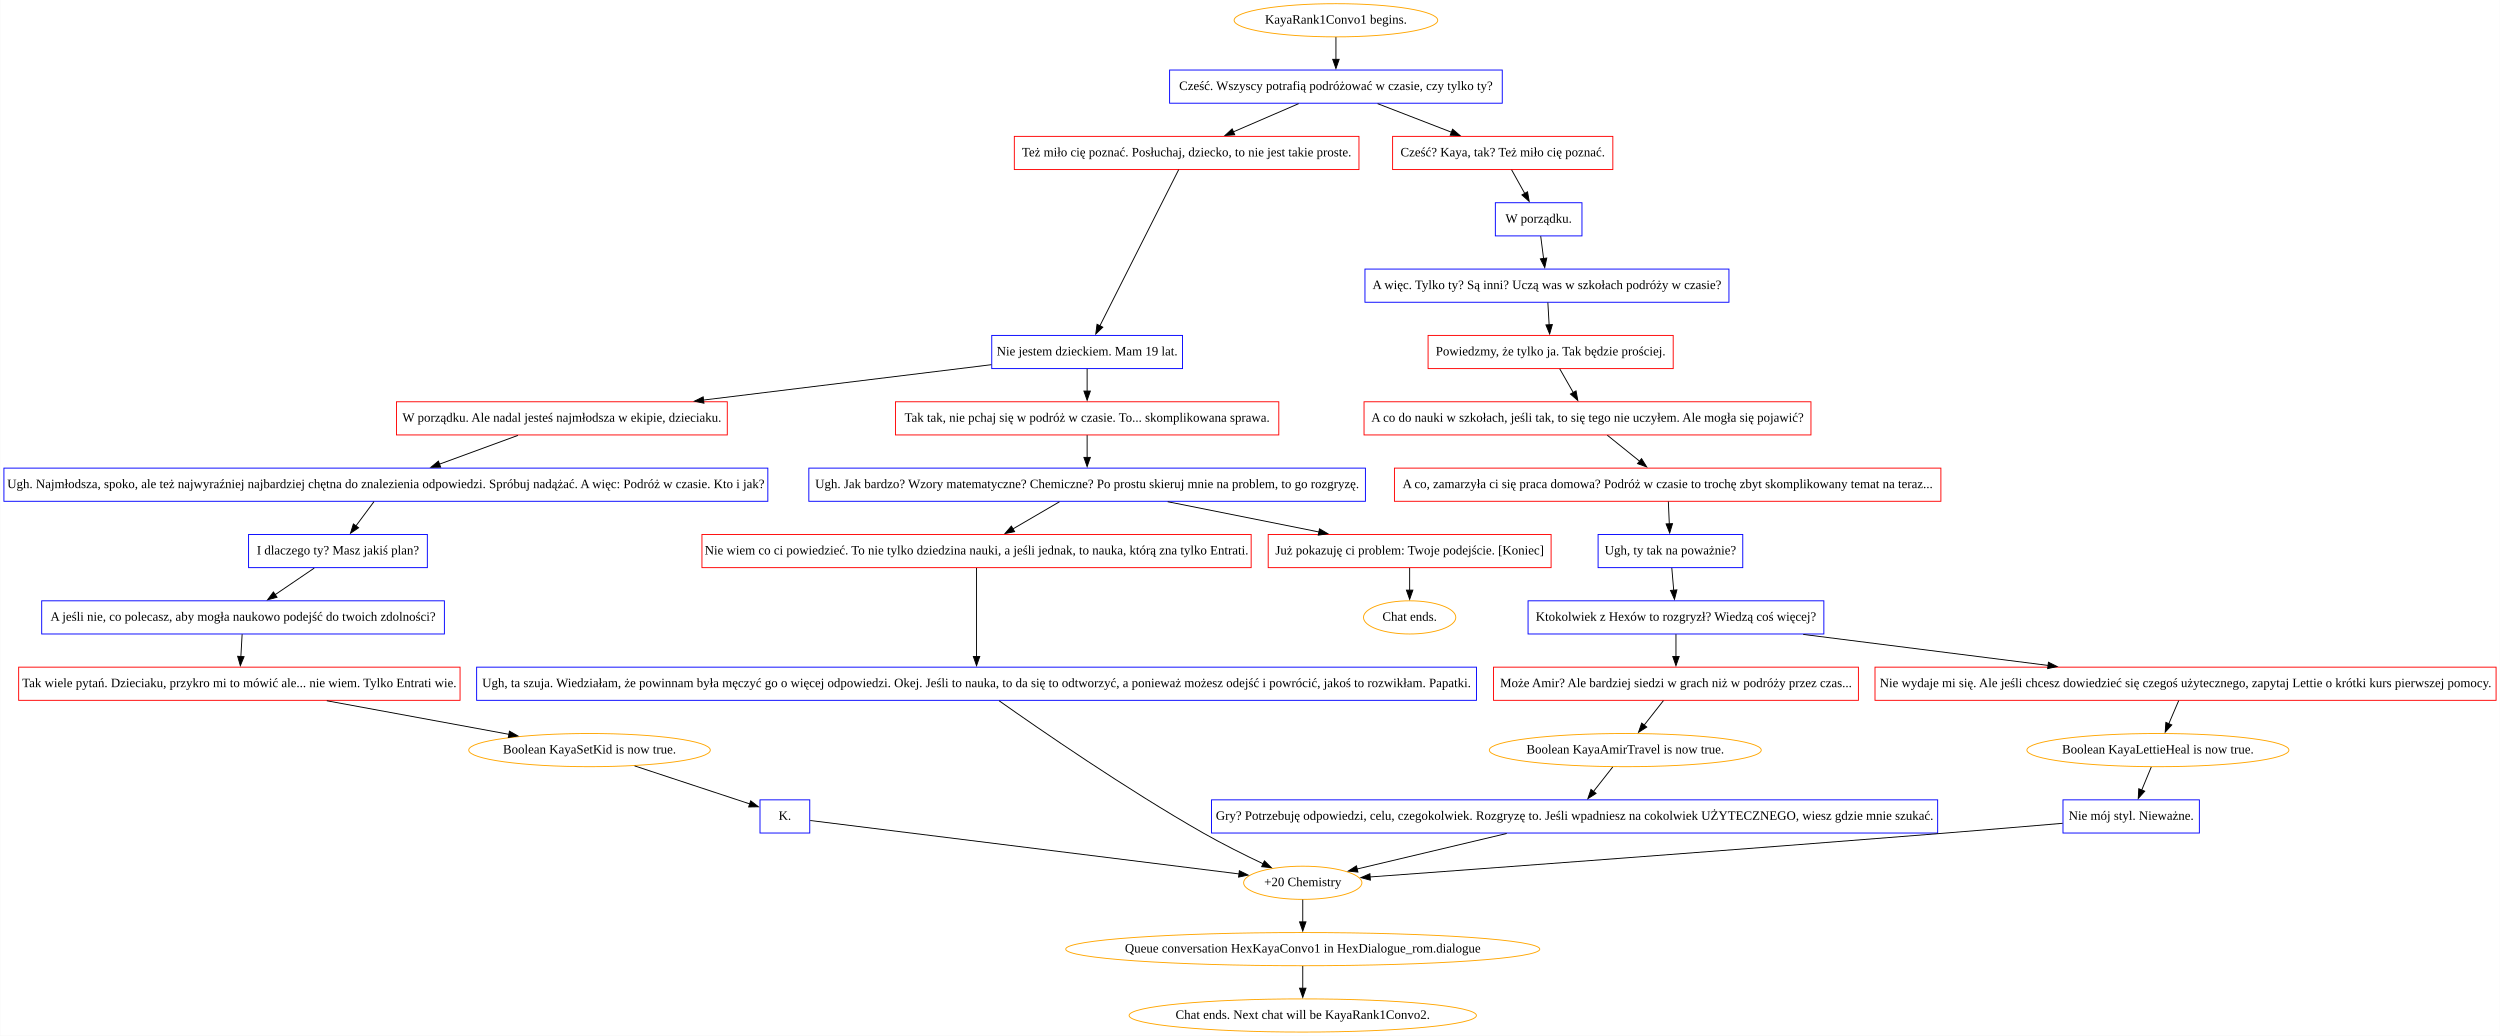
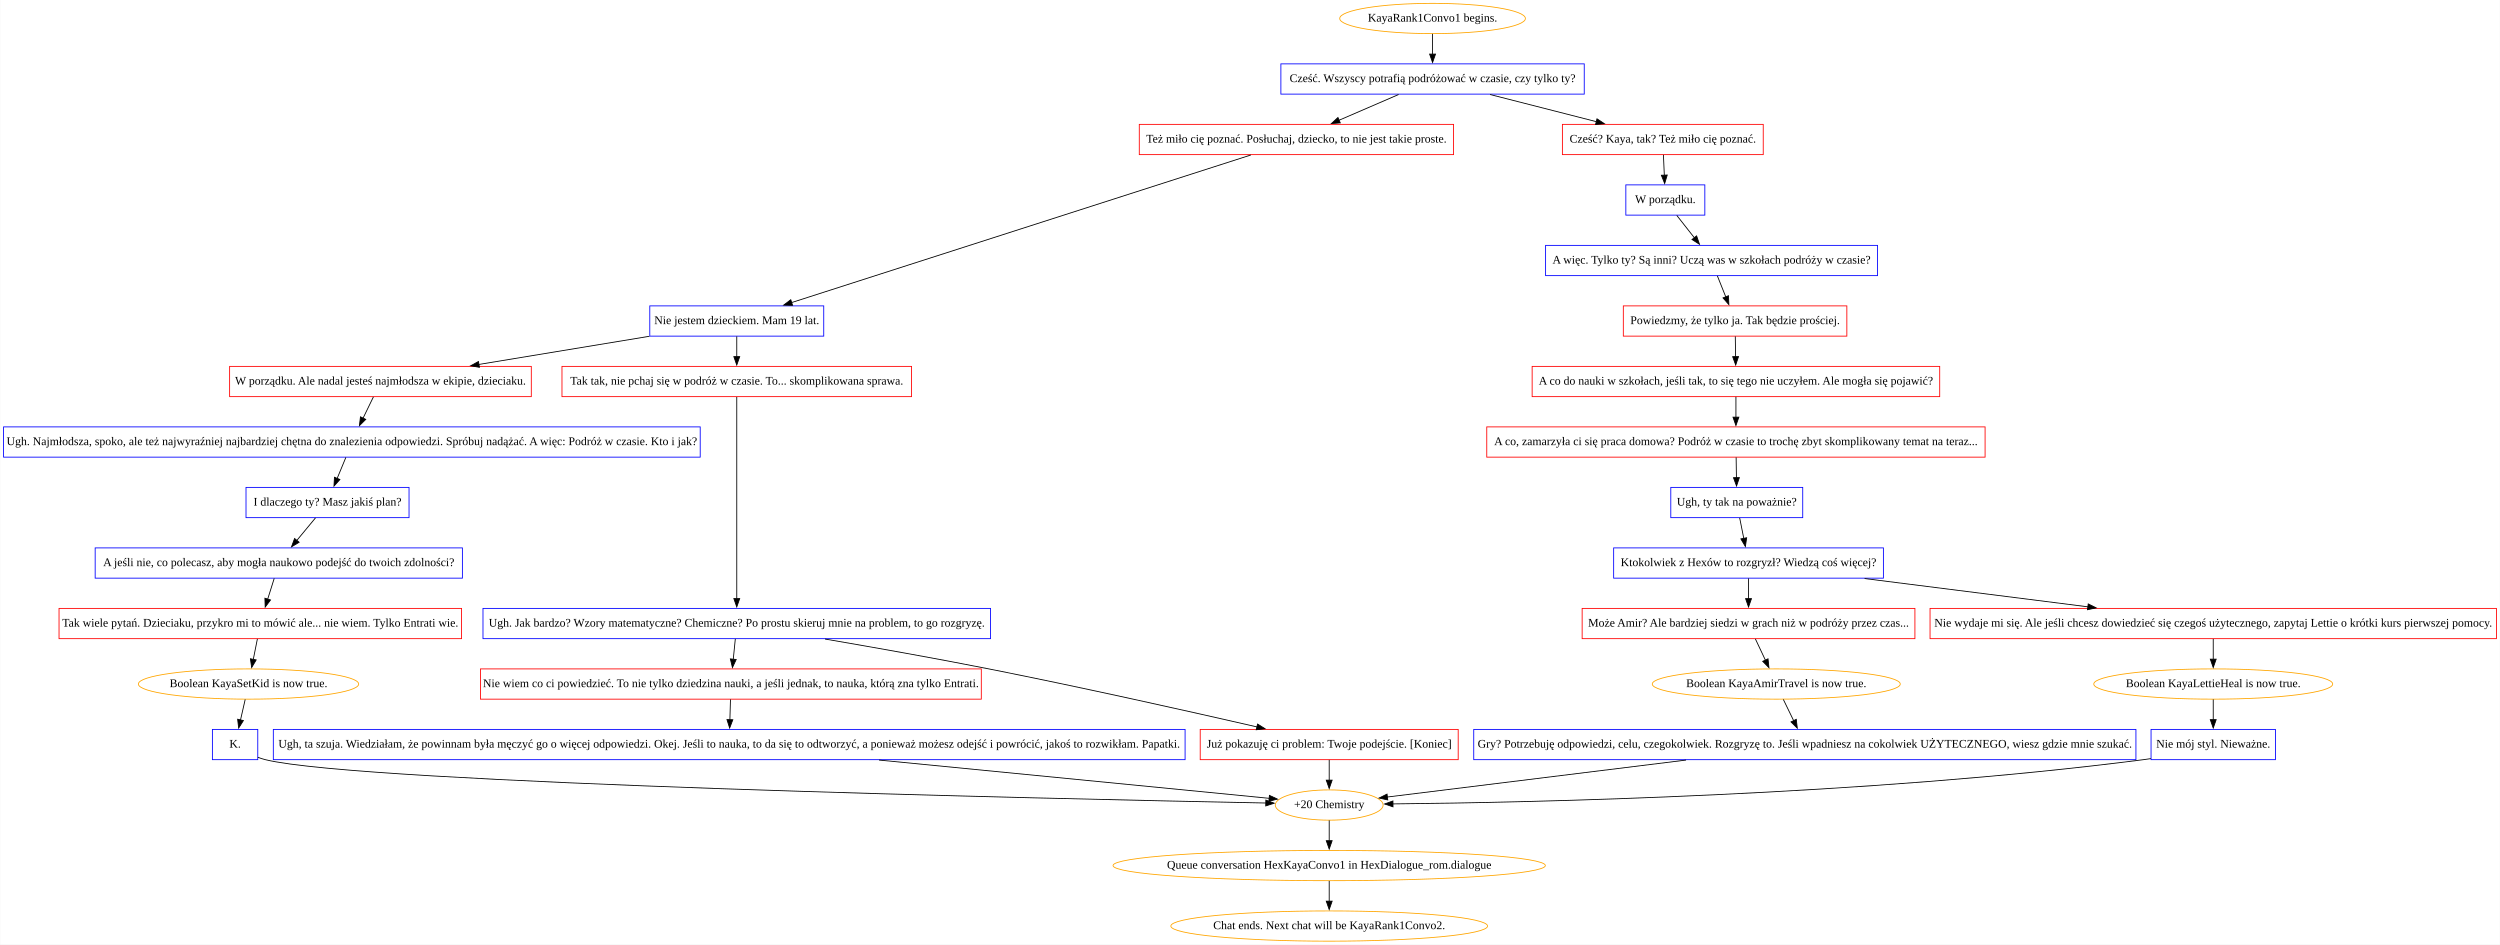
- <svg xmlns="http://www.w3.org/2000/svg" width="2713pt" height="1124pt" viewBox="0.00 0.00 2712.50 1124.00">
+ <svg xmlns="http://www.w3.org/2000/svg" width="2975pt" height="1124pt" viewBox="0.00 0.00 2974.50 1124.00">
  <g id="graph0" class="graph" transform="scale(1 1) rotate(0) translate(4 1120)">
-     <polygon fill="white" stroke="none" points="-4,4 -4,-1120 2708.5,-1120 2708.5,4 -4,4" />
+     <polygon fill="white" stroke="none" points="-4,4 -4,-1120 2970.5,-1120 2970.5,4 -4,4" />
    <g id="node1" class="node">
-       <ellipse fill="none" stroke="orange" cx="1445.5" cy="-1098" rx="110.48" ry="18" />
-       <text text-anchor="middle" x="1445.5" y="-1094.3" font-family="Times New Roman,serif" font-size="14.00">KayaRank1Convo1 begins.</text>
+       <ellipse fill="none" stroke="orange" cx="1700.5" cy="-1098" rx="110.48" ry="18" />
+       <text text-anchor="middle" x="1700.5" y="-1094.3" font-family="Times New Roman,serif" font-size="14.00">KayaRank1Convo1 begins.</text>
    </g>
    <g id="node2" class="node">
-       <polygon fill="none" stroke="blue" points="1626,-1044 1265,-1044 1265,-1008 1626,-1008 1626,-1044" />
-       <text text-anchor="middle" x="1445.5" y="-1022.3" font-family="Times New Roman,serif" font-size="14.00">Cześć. Wszyscy potrafią podróżować w czasie, czy tylko ty?</text>
+       <polygon fill="none" stroke="blue" points="1881,-1044 1520,-1044 1520,-1008 1881,-1008 1881,-1044" />
+       <text text-anchor="middle" x="1700.5" y="-1022.3" font-family="Times New Roman,serif" font-size="14.00">Cześć. Wszyscy potrafią podróżować w czasie, czy tylko ty?</text>
    </g>
    <g id="edge1" class="edge">
-       <path fill="none" stroke="black" d="M1445.5,-1079.7C1445.5,-1072.41 1445.5,-1063.73 1445.5,-1055.54" />
-       <polygon fill="black" stroke="black" points="1449,-1055.62 1445.5,-1045.62 1442,-1055.62 1449,-1055.62" />
+       <path fill="none" stroke="black" d="M1700.5,-1079.7C1700.5,-1072.41 1700.5,-1063.73 1700.5,-1055.54" />
+       <polygon fill="black" stroke="black" points="1704,-1055.62 1700.5,-1045.62 1697,-1055.62 1704,-1055.62" />
    </g>
    <g id="node3" class="node">
-       <polygon fill="none" stroke="red" points="1470.5,-972 1096.5,-972 1096.5,-936 1470.5,-936 1470.5,-972" />
-       <text text-anchor="middle" x="1283.5" y="-950.3" font-family="Times New Roman,serif" font-size="14.00">Też miło cię poznać. Posłuchaj, dziecko, to nie jest takie proste.</text>
+       <polygon fill="none" stroke="red" points="1725.5,-972 1351.5,-972 1351.5,-936 1725.5,-936 1725.5,-972" />
+       <text text-anchor="middle" x="1538.5" y="-950.3" font-family="Times New Roman,serif" font-size="14.00">Też miło cię poznać. Posłuchaj, dziecko, to nie jest takie proste.</text>
    </g>
    <g id="edge2" class="edge">
-       <path fill="none" stroke="black" d="M1405.04,-1007.52C1383.6,-998.25 1357.05,-986.78 1334.25,-976.93" />
-       <polygon fill="black" stroke="black" points="1335.68,-973.74 1325.12,-972.98 1332.91,-980.16 1335.68,-973.74" />
+       <path fill="none" stroke="black" d="M1660.04,-1007.52C1638.6,-998.25 1612.05,-986.78 1589.25,-976.93" />
+       <polygon fill="black" stroke="black" points="1590.68,-973.74 1580.12,-972.98 1587.91,-980.16 1590.68,-973.74" />
    </g>
    <g id="node4" class="node">
-       <polygon fill="none" stroke="red" points="1746,-972 1507,-972 1507,-936 1746,-936 1746,-972" />
-       <text text-anchor="middle" x="1626.5" y="-950.3" font-family="Times New Roman,serif" font-size="14.00">Cześć? Kaya, tak? Też miło cię poznać.</text>
+       <polygon fill="none" stroke="red" points="2094,-972 1855,-972 1855,-936 2094,-936 2094,-972" />
+       <text text-anchor="middle" x="1974.5" y="-950.3" font-family="Times New Roman,serif" font-size="14.00">Cześć? Kaya, tak? Też miło cię poznać.</text>
    </g>
    <g id="edge3" class="edge">
-       <path fill="none" stroke="black" d="M1490.71,-1007.52C1514.99,-998.13 1545.13,-986.47 1570.84,-976.53" />
-       <polygon fill="black" stroke="black" points="1572.08,-979.8 1580.14,-972.93 1569.55,-973.27 1572.08,-979.8" />
+       <path fill="none" stroke="black" d="M1768.93,-1007.52C1807.33,-997.71 1855.41,-985.43 1895.41,-975.21" />
+       <polygon fill="black" stroke="black" points="1896.17,-978.62 1905,-972.76 1894.44,-971.84 1896.17,-978.62" />
    </g>
    <g id="node5" class="node">
-       <polygon fill="none" stroke="blue" points="1279,-756 1072,-756 1072,-720 1279,-720 1279,-756" />
-       <text text-anchor="middle" x="1175.5" y="-734.3" font-family="Times New Roman,serif" font-size="14.00">Nie jestem dzieckiem. Mam 19 lat.</text>
+       <polygon fill="none" stroke="blue" points="976,-756 769,-756 769,-720 976,-720 976,-756" />
+       <text text-anchor="middle" x="872.5" y="-734.3" font-family="Times New Roman,serif" font-size="14.00">Nie jestem dzieckiem. Mam 19 lat.</text>
    </g>
    <g id="edge4" class="edge">
-       <path fill="none" stroke="black" d="M1274.84,-935.85C1256.16,-898.83 1211.93,-811.18 1189.32,-766.39" />
-       <polygon fill="black" stroke="black" points="1192.51,-764.93 1184.88,-757.58 1186.26,-768.09 1192.51,-764.93" />
+       <path fill="none" stroke="black" d="M1484.28,-935.58C1362.7,-896.51 1068.7,-802.04 937.55,-759.9" />
+       <polygon fill="black" stroke="black" points="938.91,-756.66 928.32,-756.94 936.77,-763.33 938.91,-756.66" />
    </g>
    <g id="node6" class="node">
-       <polygon fill="none" stroke="blue" points="1712.5,-900 1618.5,-900 1618.5,-864 1712.5,-864 1712.5,-900" />
-       <text text-anchor="middle" x="1665.5" y="-878.3" font-family="Times New Roman,serif" font-size="14.00">W porządku. </text>
+       <polygon fill="none" stroke="blue" points="2024.5,-900 1930.5,-900 1930.5,-864 2024.5,-864 2024.5,-900" />
+       <text text-anchor="middle" x="1977.5" y="-878.3" font-family="Times New Roman,serif" font-size="14.00">W porządku. </text>
    </g>
    <g id="edge5" class="edge">
-       <path fill="none" stroke="black" d="M1636.14,-935.7C1640.44,-927.98 1645.6,-918.71 1650.39,-910.11" />
-       <polygon fill="black" stroke="black" points="1653.42,-911.87 1655.23,-901.43 1647.31,-908.46 1653.42,-911.87" />
+       <path fill="none" stroke="black" d="M1975.24,-935.7C1975.55,-928.41 1975.93,-919.73 1976.28,-911.54" />
+       <polygon fill="black" stroke="black" points="1979.77,-911.76 1976.7,-901.62 1972.78,-911.46 1979.77,-911.76" />
    </g>
    <g id="node7" class="node">
-       <polygon fill="none" stroke="red" points="785,-684 426,-684 426,-648 785,-648 785,-684" />
-       <text text-anchor="middle" x="605.5" y="-662.3" font-family="Times New Roman,serif" font-size="14.00">W porządku. Ale nadal jesteś najmłodsza w ekipie, dzieciaku.</text>
+       <polygon fill="none" stroke="red" points="628,-684 269,-684 269,-648 628,-648 628,-684" />
+       <text text-anchor="middle" x="448.5" y="-662.3" font-family="Times New Roman,serif" font-size="14.00">W porządku. Ale nadal jesteś najmłodsza w ekipie, dzieciaku.</text>
    </g>
    <g id="edge6" class="edge">
-       <path fill="none" stroke="black" d="M1071.62,-724.24C984.27,-713.52 858.17,-698.03 759.15,-685.87" />
-       <polygon fill="black" stroke="black" points="759.68,-682.41 749.32,-684.66 758.82,-689.36 759.68,-682.41" />
+       <path fill="none" stroke="black" d="M768.51,-719.83C707.1,-709.69 629.19,-696.83 565.62,-686.34" />
+       <polygon fill="black" stroke="black" points="566.27,-682.9 555.83,-684.72 565.12,-689.8 566.27,-682.9" />
    </g>
    <g id="node8" class="node">
-       <polygon fill="none" stroke="red" points="1383.5,-684 967.5,-684 967.5,-648 1383.5,-648 1383.5,-684" />
-       <text text-anchor="middle" x="1175.5" y="-662.3" font-family="Times New Roman,serif" font-size="14.00">Tak tak, nie pchaj się w podróż w czasie. To... skomplikowana sprawa.</text>
+       <polygon fill="none" stroke="red" points="1080.5,-684 664.5,-684 664.5,-648 1080.5,-648 1080.5,-684" />
+       <text text-anchor="middle" x="872.5" y="-662.3" font-family="Times New Roman,serif" font-size="14.00">Tak tak, nie pchaj się w podróż w czasie. To... skomplikowana sprawa.</text>
    </g>
    <g id="edge7" class="edge">
-       <path fill="none" stroke="black" d="M1175.5,-719.7C1175.5,-712.41 1175.5,-703.73 1175.5,-695.54" />
-       <polygon fill="black" stroke="black" points="1179,-695.62 1175.5,-685.62 1172,-695.62 1179,-695.62" />
+       <path fill="none" stroke="black" d="M872.5,-719.7C872.5,-712.41 872.5,-703.73 872.5,-695.54" />
+       <polygon fill="black" stroke="black" points="876,-695.62 872.5,-685.62 869,-695.62 876,-695.62" />
    </g>
    <g id="node9" class="node">
-       <polygon fill="none" stroke="blue" points="1872,-828 1477,-828 1477,-792 1872,-792 1872,-828" />
-       <text text-anchor="middle" x="1674.5" y="-806.3" font-family="Times New Roman,serif" font-size="14.00">A więc. Tylko ty? Są inni? Uczą was w szkołach podróży w czasie?</text>
+       <polygon fill="none" stroke="blue" points="2230,-828 1835,-828 1835,-792 2230,-792 2230,-828" />
+       <text text-anchor="middle" x="2032.5" y="-806.3" font-family="Times New Roman,serif" font-size="14.00">A więc. Tylko ty? Są inni? Uczą was w szkołach podróży w czasie?</text>
    </g>
    <g id="edge8" class="edge">
-       <path fill="none" stroke="black" d="M1667.72,-863.7C1668.67,-856.32 1669.8,-847.52 1670.87,-839.25" />
-       <polygon fill="black" stroke="black" points="1674.3,-839.97 1672.11,-829.61 1667.36,-839.08 1674.3,-839.97" />
+       <path fill="none" stroke="black" d="M1991.1,-863.7C1997.42,-855.64 2005.08,-845.89 2012.09,-836.98" />
+       <polygon fill="black" stroke="black" points="2014.7,-839.32 2018.13,-829.29 2009.2,-835 2014.7,-839.32" />
    </g>
    <g id="node10" class="node">
      <polygon fill="none" stroke="blue" points="829,-612 0,-612 0,-576 829,-576 829,-612" />
      <text text-anchor="middle" x="414.5" y="-590.3" font-family="Times New Roman,serif" font-size="14.00">Ugh. Najmłodsza, spoko, ale też najwyraźniej najbardziej chętna do znalezienia odpowiedzi. Spróbuj nadążać. A więc: Podróż w czasie. Kto i jak?</text>
    </g>
    <g id="edge9" class="edge">
-       <path fill="none" stroke="black" d="M557.8,-647.52C531.95,-638.04 499.8,-626.26 472.51,-616.26" />
-       <polygon fill="black" stroke="black" points="473.94,-613.06 463.35,-612.9 471.53,-619.63 473.94,-613.06" />
+       <path fill="none" stroke="black" d="M440.1,-647.7C436.39,-640.07 431.94,-630.92 427.81,-622.4" />
+       <polygon fill="black" stroke="black" points="430.99,-620.93 423.47,-613.47 424.69,-623.99 430.99,-620.93" />
    </g>
    <g id="node11" class="node">
-       <polygon fill="none" stroke="blue" points="1477.5,-612 873.5,-612 873.5,-576 1477.5,-576 1477.5,-612" />
-       <text text-anchor="middle" x="1175.5" y="-590.3" font-family="Times New Roman,serif" font-size="14.00">Ugh. Jak bardzo? Wzory matematyczne? Chemiczne? Po prostu skieruj mnie na problem, to go rozgryzę.</text>
+       <polygon fill="none" stroke="blue" points="1174.5,-396 570.5,-396 570.5,-360 1174.5,-360 1174.5,-396" />
+       <text text-anchor="middle" x="872.5" y="-374.3" font-family="Times New Roman,serif" font-size="14.00">Ugh. Jak bardzo? Wzory matematyczne? Chemiczne? Po prostu skieruj mnie na problem, to go rozgryzę.</text>
    </g>
    <g id="edge10" class="edge">
-       <path fill="none" stroke="black" d="M1175.5,-647.7C1175.5,-640.41 1175.5,-631.73 1175.5,-623.54" />
-       <polygon fill="black" stroke="black" points="1179,-623.62 1175.5,-613.62 1172,-623.62 1179,-623.62" />
+       <path fill="none" stroke="black" d="M872.5,-647.54C872.5,-599.76 872.5,-466.51 872.5,-407.61" />
+       <polygon fill="black" stroke="black" points="876,-407.75 872.5,-397.75 869,-407.75 876,-407.75" />
    </g>
    <g id="node12" class="node">
-       <polygon fill="none" stroke="red" points="1811.5,-756 1545.5,-756 1545.5,-720 1811.5,-720 1811.5,-756" />
-       <text text-anchor="middle" x="1678.5" y="-734.3" font-family="Times New Roman,serif" font-size="14.00">Powiedzmy, że tylko ja. Tak będzie prościej.</text>
+       <polygon fill="none" stroke="red" points="2193.5,-756 1927.5,-756 1927.5,-720 2193.5,-720 2193.5,-756" />
+       <text text-anchor="middle" x="2060.5" y="-734.3" font-family="Times New Roman,serif" font-size="14.00">Powiedzmy, że tylko ja. Tak będzie prościej.</text>
    </g>
    <g id="edge11" class="edge">
-       <path fill="none" stroke="black" d="M1675.49,-791.7C1675.91,-784.41 1676.4,-775.73 1676.87,-767.54" />
-       <polygon fill="black" stroke="black" points="1680.36,-767.8 1677.44,-757.62 1673.37,-767.4 1680.36,-767.8" />
+       <path fill="none" stroke="black" d="M2039.42,-791.7C2042.44,-784.15 2046.05,-775.12 2049.43,-766.68" />
+       <polygon fill="black" stroke="black" points="2052.63,-768.09 2053.1,-757.51 2046.13,-765.49 2052.63,-768.09" />
    </g>
    <g id="node13" class="node">
-       <polygon fill="none" stroke="blue" points="459.5,-540 265.5,-540 265.5,-504 459.5,-504 459.5,-540" />
-       <text text-anchor="middle" x="362.5" y="-518.3" font-family="Times New Roman,serif" font-size="14.00">I dlaczego ty? Masz jakiś plan? </text>
+       <polygon fill="none" stroke="blue" points="482.5,-540 288.5,-540 288.5,-504 482.5,-504 482.5,-540" />
+       <text text-anchor="middle" x="385.5" y="-518.3" font-family="Times New Roman,serif" font-size="14.00">I dlaczego ty? Masz jakiś plan? </text>
    </g>
    <g id="edge12" class="edge">
-       <path fill="none" stroke="black" d="M401.65,-575.7C395.73,-567.73 388.57,-558.1 382.01,-549.26" />
-       <polygon fill="black" stroke="black" points="384.88,-547.26 376.11,-541.32 379.26,-551.43 384.88,-547.26" />
+       <path fill="none" stroke="black" d="M407.33,-575.7C404.21,-568.15 400.46,-559.12 396.97,-550.68" />
+       <polygon fill="black" stroke="black" points="400.23,-549.4 393.17,-541.5 393.76,-552.08 400.23,-549.4" />
    </g>
    <g id="node14" class="node">
-       <polygon fill="none" stroke="red" points="1353.5,-540 757.5,-540 757.5,-504 1353.5,-504 1353.5,-540" />
-       <text text-anchor="middle" x="1055.5" y="-518.3" font-family="Times New Roman,serif" font-size="14.00">Nie wiem co ci powiedzieć. To nie tylko dziedzina nauki, a jeśli jednak, to nauka, którą zna tylko Entrati.</text>
+       <polygon fill="none" stroke="red" points="1163.5,-324 567.5,-324 567.5,-288 1163.5,-288 1163.5,-324" />
+       <text text-anchor="middle" x="865.5" y="-302.3" font-family="Times New Roman,serif" font-size="14.00">Nie wiem co ci powiedzieć. To nie tylko dziedzina nauki, a jeśli jednak, to nauka, którą zna tylko Entrati.</text>
    </g>
    <g id="edge13" class="edge">
-       <path fill="none" stroke="black" d="M1145.53,-575.52C1130.24,-566.6 1111.44,-555.63 1094.98,-546.03" />
-       <polygon fill="black" stroke="black" points="1096.8,-543.04 1086.4,-541.02 1093.27,-549.09 1096.8,-543.04" />
+       <path fill="none" stroke="black" d="M870.77,-359.7C870.04,-352.41 869.17,-343.73 868.35,-335.54" />
+       <polygon fill="black" stroke="black" points="871.84,-335.21 867.36,-325.61 864.87,-335.91 871.84,-335.21" />
    </g>
    <g id="node15" class="node">
-       <polygon fill="none" stroke="red" points="1679,-540 1372,-540 1372,-504 1679,-504 1679,-540" />
-       <text text-anchor="middle" x="1525.5" y="-518.3" font-family="Times New Roman,serif" font-size="14.00">Już pokazuję ci problem: Twoje podejście. [Koniec]</text>
+       <polygon fill="none" stroke="red" points="1731,-252 1424,-252 1424,-216 1731,-216 1731,-252" />
+       <text text-anchor="middle" x="1577.5" y="-230.3" font-family="Times New Roman,serif" font-size="14.00">Już pokazuję ci problem: Twoje podejście. [Koniec]</text>
    </g>
    <g id="edge14" class="edge">
-       <path fill="none" stroke="black" d="M1262.92,-575.52C1312.81,-565.54 1375.5,-553 1427.12,-542.68" />
-       <polygon fill="black" stroke="black" points="1427.68,-546.13 1436.8,-540.74 1426.31,-539.27 1427.68,-546.13" />
+       <path fill="none" stroke="black" d="M977.52,-359.54C1035.19,-349.68 1107.91,-336.8 1172.5,-324 1283.05,-302.1 1409.85,-273.7 1491.68,-254.94" />
+       <polygon fill="black" stroke="black" points="1492.24,-258.4 1501.2,-252.76 1490.67,-251.58 1492.24,-258.4" />
    </g>
    <g id="node16" class="node">
-       <polygon fill="none" stroke="red" points="1961,-684 1476,-684 1476,-648 1961,-648 1961,-684" />
-       <text text-anchor="middle" x="1718.5" y="-662.3" font-family="Times New Roman,serif" font-size="14.00">A co do nauki w szkołach, jeśli tak, to się tego nie uczyłem. Ale mogła się pojawić? </text>
+       <polygon fill="none" stroke="red" points="2304,-684 1819,-684 1819,-648 2304,-648 2304,-684" />
+       <text text-anchor="middle" x="2061.5" y="-662.3" font-family="Times New Roman,serif" font-size="14.00">A co do nauki w szkołach, jeśli tak, to się tego nie uczyłem. Ale mogła się pojawić? </text>
    </g>
    <g id="edge15" class="edge">
-       <path fill="none" stroke="black" d="M1688.39,-719.7C1692.84,-711.9 1698.21,-702.51 1703.17,-693.83" />
-       <polygon fill="black" stroke="black" points="1706.05,-695.84 1707.98,-685.42 1699.97,-692.36 1706.05,-695.84" />
+       <path fill="none" stroke="black" d="M2060.75,-719.7C2060.85,-712.41 2060.98,-703.73 2061.09,-695.54" />
+       <polygon fill="black" stroke="black" points="2064.59,-695.67 2061.23,-685.62 2057.59,-695.57 2064.59,-695.67" />
    </g>
    <g id="node17" class="node">
-       <polygon fill="none" stroke="blue" points="478,-468 41,-468 41,-432 478,-432 478,-468" />
-       <text text-anchor="middle" x="259.5" y="-446.3" font-family="Times New Roman,serif" font-size="14.00">A jeśli nie, co polecasz, aby mogła naukowo podejść do twoich zdolności?</text>
+       <polygon fill="none" stroke="blue" points="546,-468 109,-468 109,-432 546,-432 546,-468" />
+       <text text-anchor="middle" x="327.5" y="-446.3" font-family="Times New Roman,serif" font-size="14.00">A jeśli nie, co polecasz, aby mogła naukowo podejść do twoich zdolności?</text>
    </g>
    <g id="edge16" class="edge">
-       <path fill="none" stroke="black" d="M336.77,-503.52C323.9,-494.76 308.12,-484.04 294.19,-474.58" />
-       <polygon fill="black" stroke="black" points="296.39,-471.84 286.15,-469.11 292.45,-477.63 296.39,-471.84" />
+       <path fill="none" stroke="black" d="M371.16,-503.7C364.42,-495.56 356.24,-485.69 348.8,-476.7" />
+       <polygon fill="black" stroke="black" points="351.71,-474.74 342.64,-469.27 346.32,-479.2 351.71,-474.74" />
    </g>
    <g id="node18" class="node">
-       <polygon fill="none" stroke="blue" points="1598,-396 513,-396 513,-360 1598,-360 1598,-396" />
-       <text text-anchor="middle" x="1055.5" y="-374.3" font-family="Times New Roman,serif" font-size="14.00">Ugh, ta szuja. Wiedziałam, że powinnam była męczyć go o więcej odpowiedzi. Okej. Jeśli to nauka, to da się to odtworzyć, a ponieważ możesz odejść i powrócić, jakoś to rozwikłam. Papatki.</text>
+       <polygon fill="none" stroke="blue" points="1406,-252 321,-252 321,-216 1406,-216 1406,-252" />
+       <text text-anchor="middle" x="863.5" y="-230.3" font-family="Times New Roman,serif" font-size="14.00">Ugh, ta szuja. Wiedziałam, że powinnam była męczyć go o więcej odpowiedzi. Okej. Jeśli to nauka, to da się to odtworzyć, a ponieważ możesz odejść i powrócić, jakoś to rozwikłam. Papatki.</text>
    </g>
    <g id="edge17" class="edge">
-       <path fill="none" stroke="black" d="M1055.5,-503.59C1055.5,-479.61 1055.5,-436.14 1055.5,-407.42" />
-       <polygon fill="black" stroke="black" points="1059,-407.62 1055.5,-397.62 1052,-407.62 1059,-407.62" />
+       <path fill="none" stroke="black" d="M865.01,-287.7C864.8,-280.41 864.55,-271.73 864.32,-263.54" />
+       <polygon fill="black" stroke="black" points="867.82,-263.51 864.03,-253.62 860.82,-263.71 867.82,-263.51" />
    </g>
    <g id="node19" class="node">
-       <ellipse fill="none" stroke="orange" cx="1525.5" cy="-450" rx="50.09" ry="18" />
-       <text text-anchor="middle" x="1525.5" y="-446.3" font-family="Times New Roman,serif" font-size="14.00">Chat ends.</text>
+       <ellipse fill="none" stroke="orange" cx="1577.5" cy="-162" rx="64.19" ry="18" />
+       <text text-anchor="middle" x="1577.5" y="-158.3" font-family="Times New Roman,serif" font-size="14.00">+20 Chemistry</text>
    </g>
    <g id="edge18" class="edge">
-       <path fill="none" stroke="black" d="M1525.5,-503.7C1525.5,-496.41 1525.5,-487.73 1525.5,-479.54" />
-       <polygon fill="black" stroke="black" points="1529,-479.62 1525.5,-469.62 1522,-479.62 1529,-479.62" />
+       <path fill="none" stroke="black" d="M1577.5,-215.7C1577.5,-208.41 1577.5,-199.73 1577.5,-191.54" />
+       <polygon fill="black" stroke="black" points="1581,-191.62 1577.5,-181.62 1574,-191.62 1581,-191.62" />
    </g>
    <g id="node20" class="node">
-       <polygon fill="none" stroke="red" points="2102,-612 1509,-612 1509,-576 2102,-576 2102,-612" />
-       <text text-anchor="middle" x="1805.5" y="-590.3" font-family="Times New Roman,serif" font-size="14.00">A co, zamarzyła ci się praca domowa? Podróż w czasie to trochę zbyt skomplikowany temat na teraz...</text>
+       <polygon fill="none" stroke="red" points="2358,-612 1765,-612 1765,-576 2358,-576 2358,-612" />
+       <text text-anchor="middle" x="2061.5" y="-590.3" font-family="Times New Roman,serif" font-size="14.00">A co, zamarzyła ci się praca domowa? Podróż w czasie to trochę zbyt skomplikowany temat na teraz...</text>
    </g>
    <g id="edge19" class="edge">
-       <path fill="none" stroke="black" d="M1740.01,-647.7C1750.57,-639.2 1763.48,-628.81 1775.03,-619.51" />
-       <polygon fill="black" stroke="black" points="1777.16,-622.29 1782.76,-613.3 1772.78,-616.84 1777.16,-622.29" />
+       <path fill="none" stroke="black" d="M2061.5,-647.7C2061.5,-640.41 2061.5,-631.73 2061.5,-623.54" />
+       <polygon fill="black" stroke="black" points="2065,-623.62 2061.5,-613.62 2058,-623.62 2065,-623.62" />
    </g>
    <g id="node21" class="node">
-       <polygon fill="none" stroke="red" points="495,-396 16,-396 16,-360 495,-360 495,-396" />
-       <text text-anchor="middle" x="255.5" y="-374.3" font-family="Times New Roman,serif" font-size="14.00">Tak wiele pytań. Dzieciaku, przykro mi to mówić ale... nie wiem. Tylko Entrati wie.</text>
+       <polygon fill="none" stroke="red" points="545,-396 66,-396 66,-360 545,-360 545,-396" />
+       <text text-anchor="middle" x="305.5" y="-374.3" font-family="Times New Roman,serif" font-size="14.00">Tak wiele pytań. Dzieciaku, przykro mi to mówić ale... nie wiem. Tylko Entrati wie.</text>
    </g>
    <g id="edge20" class="edge">
-       <path fill="none" stroke="black" d="M258.51,-431.7C258.09,-424.41 257.6,-415.73 257.13,-407.54" />
-       <polygon fill="black" stroke="black" points="260.63,-407.4 256.56,-397.62 253.64,-407.8 260.63,-407.4" />
+       <path fill="none" stroke="black" d="M322.06,-431.7C319.72,-424.24 316.92,-415.32 314.29,-406.97" />
+       <polygon fill="black" stroke="black" points="317.67,-406.04 311.33,-397.55 310.99,-408.14 317.67,-406.04" />
+     </g>
+     <g id="edge21" class="edge">
+       <path fill="none" stroke="black" d="M1041.83,-215.52C1191.88,-200.81 1398.66,-180.53 1506.14,-170" />
+       <polygon fill="black" stroke="black" points="1506.36,-173.49 1515.97,-169.03 1505.68,-166.52 1506.36,-173.49" />
    </g>
    <g id="node22" class="node">
-       <ellipse fill="none" stroke="orange" cx="1409.5" cy="-162" rx="64.19" ry="18" />
-       <text text-anchor="middle" x="1409.5" y="-158.3" font-family="Times New Roman,serif" font-size="14.00">+20 Chemistry</text>
-     </g>
-     <g id="edge21" class="edge">
-       <path fill="none" stroke="black" d="M1080.01,-359.5C1123.54,-328.75 1217.68,-263.75 1301.5,-216 1322.42,-204.08 1346.4,-192.15 1366.44,-182.63" />
-       <polygon fill="black" stroke="black" points="1367.9,-185.82 1375.46,-178.39 1364.92,-179.48 1367.9,-185.82" />
+       <ellipse fill="none" stroke="orange" cx="1577.5" cy="-90" rx="257.25" ry="18" />
+       <text text-anchor="middle" x="1577.5" y="-86.3" font-family="Times New Roman,serif" font-size="14.00">Queue conversation HexKayaConvo1 in HexDialogue_rom.dialogue</text>
+     </g>
+     <g id="edge22" class="edge">
+       <path fill="none" stroke="black" d="M1577.5,-143.7C1577.5,-136.41 1577.5,-127.73 1577.5,-119.54" />
+       <polygon fill="black" stroke="black" points="1581,-119.62 1577.5,-109.62 1574,-119.62 1581,-119.62" />
    </g>
    <g id="node23" class="node">
-       <polygon fill="none" stroke="blue" points="1887,-540 1730,-540 1730,-504 1887,-504 1887,-540" />
-       <text text-anchor="middle" x="1808.5" y="-518.3" font-family="Times New Roman,serif" font-size="14.00">Ugh, ty tak na poważnie?</text>
-     </g>
-     <g id="edge22" class="edge">
-       <path fill="none" stroke="black" d="M1806.24,-575.7C1806.55,-568.41 1806.93,-559.73 1807.28,-551.54" />
-       <polygon fill="black" stroke="black" points="1810.77,-551.76 1807.7,-541.62 1803.78,-551.46 1810.77,-551.76" />
+       <polygon fill="none" stroke="blue" points="2141,-540 1984,-540 1984,-504 2141,-504 2141,-540" />
+       <text text-anchor="middle" x="2062.5" y="-518.3" font-family="Times New Roman,serif" font-size="14.00">Ugh, ty tak na poważnie?</text>
+     </g>
+     <g id="edge23" class="edge">
+       <path fill="none" stroke="black" d="M2061.75,-575.7C2061.85,-568.41 2061.98,-559.73 2062.09,-551.54" />
+       <polygon fill="black" stroke="black" points="2065.59,-551.67 2062.23,-541.62 2058.59,-551.57 2065.59,-551.67" />
    </g>
    <g id="node24" class="node">
-       <ellipse fill="none" stroke="orange" cx="635.5" cy="-306" rx="131.08" ry="18" />
-       <text text-anchor="middle" x="635.5" y="-302.3" font-family="Times New Roman,serif" font-size="14.00">Boolean KayaSetKid is now true.</text>
-     </g>
-     <g id="edge23" class="edge">
-       <path fill="none" stroke="black" d="M350.41,-359.52C411.02,-348.35 489.03,-333.98 548.12,-323.1" />
-       <polygon fill="black" stroke="black" points="548.61,-326.56 557.82,-321.31 547.35,-319.68 548.61,-326.56" />
+       <ellipse fill="none" stroke="orange" cx="291.5" cy="-306" rx="131.08" ry="18" />
+       <text text-anchor="middle" x="291.5" y="-302.3" font-family="Times New Roman,serif" font-size="14.00">Boolean KayaSetKid is now true.</text>
+     </g>
+     <g id="edge24" class="edge">
+       <path fill="none" stroke="black" d="M302.04,-359.7C300.56,-352.32 298.8,-343.52 297.15,-335.25" />
+       <polygon fill="black" stroke="black" points="300.61,-334.71 295.22,-325.59 293.75,-336.08 300.61,-334.71" />
    </g>
    <g id="node25" class="node">
-       <ellipse fill="none" stroke="orange" cx="1409.5" cy="-90" rx="257.25" ry="18" />
-       <text text-anchor="middle" x="1409.5" y="-86.3" font-family="Times New Roman,serif" font-size="14.00">Queue conversation HexKayaConvo1 in HexDialogue_rom.dialogue</text>
-     </g>
-     <g id="edge24" class="edge">
-       <path fill="none" stroke="black" d="M1409.5,-143.7C1409.5,-136.41 1409.5,-127.73 1409.5,-119.54" />
-       <polygon fill="black" stroke="black" points="1413,-119.62 1409.5,-109.62 1406,-119.62 1413,-119.62" />
+       <ellipse fill="none" stroke="orange" cx="1577.5" cy="-18" rx="188.47" ry="18" />
+       <text text-anchor="middle" x="1577.5" y="-14.3" font-family="Times New Roman,serif" font-size="14.00">Chat ends. Next chat will be KayaRank1Convo2.</text>
+     </g>
+     <g id="edge25" class="edge">
+       <path fill="none" stroke="black" d="M1577.5,-71.7C1577.5,-64.41 1577.5,-55.73 1577.5,-47.54" />
+       <polygon fill="black" stroke="black" points="1581,-47.62 1577.5,-37.62 1574,-47.62 1581,-47.62" />
    </g>
    <g id="node26" class="node">
-       <polygon fill="none" stroke="blue" points="1975,-468 1654,-468 1654,-432 1975,-432 1975,-468" />
-       <text text-anchor="middle" x="1814.5" y="-446.3" font-family="Times New Roman,serif" font-size="14.00">Ktokolwiek z Hexów to rozgryzł? Wiedzą coś więcej? </text>
-     </g>
-     <g id="edge25" class="edge">
-       <path fill="none" stroke="black" d="M1809.98,-503.7C1810.61,-496.41 1811.35,-487.73 1812.05,-479.54" />
-       <polygon fill="black" stroke="black" points="1815.54,-479.87 1812.9,-469.61 1808.56,-479.28 1815.54,-479.87" />
+       <polygon fill="none" stroke="blue" points="2237,-468 1916,-468 1916,-432 2237,-432 2237,-468" />
+       <text text-anchor="middle" x="2076.5" y="-446.3" font-family="Times New Roman,serif" font-size="14.00">Ktokolwiek z Hexów to rozgryzł? Wiedzą coś więcej? </text>
+     </g>
+     <g id="edge26" class="edge">
+       <path fill="none" stroke="black" d="M2065.96,-503.7C2067.44,-496.32 2069.2,-487.52 2070.85,-479.25" />
+       <polygon fill="black" stroke="black" points="2074.25,-480.08 2072.78,-469.59 2067.39,-478.71 2074.25,-480.08" />
    </g>
    <g id="node27" class="node">
-       <polygon fill="none" stroke="blue" points="874.5,-252 820.5,-252 820.5,-216 874.5,-216 874.5,-252" />
-       <text text-anchor="middle" x="847.5" y="-230.3" font-family="Times New Roman,serif" font-size="14.00">K.</text>
-     </g>
-     <g id="edge26" class="edge">
-       <path fill="none" stroke="black" d="M684.4,-288.85C722.47,-276.28 774.54,-259.09 809.51,-247.54" />
-       <polygon fill="black" stroke="black" points="810.39,-250.94 818.79,-244.48 808.2,-244.29 810.39,-250.94" />
+       <polygon fill="none" stroke="blue" points="302.5,-252 248.5,-252 248.5,-216 302.5,-216 302.5,-252" />
+       <text text-anchor="middle" x="275.5" y="-230.3" font-family="Times New Roman,serif" font-size="14.00">K.</text>
+     </g>
+     <g id="edge27" class="edge">
+       <path fill="none" stroke="black" d="M287.54,-287.7C285.86,-280.32 283.85,-271.52 281.96,-263.25" />
+       <polygon fill="black" stroke="black" points="285.39,-262.55 279.75,-253.58 278.56,-264.11 285.39,-262.55" />
    </g>
    <g id="node28" class="node">
-       <ellipse fill="none" stroke="orange" cx="1409.5" cy="-18" rx="188.47" ry="18" />
-       <text text-anchor="middle" x="1409.5" y="-14.3" font-family="Times New Roman,serif" font-size="14.00">Chat ends. Next chat will be KayaRank1Convo2.</text>
-     </g>
-     <g id="edge27" class="edge">
-       <path fill="none" stroke="black" d="M1409.5,-71.7C1409.5,-64.41 1409.5,-55.73 1409.5,-47.54" />
-       <polygon fill="black" stroke="black" points="1413,-47.62 1409.5,-37.62 1406,-47.62 1413,-47.62" />
+       <polygon fill="none" stroke="red" points="2274.5,-396 1878.5,-396 1878.5,-360 2274.5,-360 2274.5,-396" />
+       <text text-anchor="middle" x="2076.5" y="-374.3" font-family="Times New Roman,serif" font-size="14.00">Może Amir? Ale bardziej siedzi w grach niż w podróży przez czas...</text>
+     </g>
+     <g id="edge28" class="edge">
+       <path fill="none" stroke="black" d="M2076.5,-431.7C2076.5,-424.41 2076.5,-415.73 2076.5,-407.54" />
+       <polygon fill="black" stroke="black" points="2080,-407.62 2076.5,-397.62 2073,-407.62 2080,-407.62" />
    </g>
    <g id="node29" class="node">
-       <polygon fill="none" stroke="red" points="2012.5,-396 1616.5,-396 1616.5,-360 2012.5,-360 2012.5,-396" />
-       <text text-anchor="middle" x="1814.5" y="-374.3" font-family="Times New Roman,serif" font-size="14.00">Może Amir? Ale bardziej siedzi w grach niż w podróży przez czas...</text>
-     </g>
-     <g id="edge28" class="edge">
-       <path fill="none" stroke="black" d="M1814.5,-431.7C1814.5,-424.41 1814.5,-415.73 1814.5,-407.54" />
-       <polygon fill="black" stroke="black" points="1818,-407.62 1814.5,-397.62 1811,-407.62 1818,-407.62" />
+       <polygon fill="none" stroke="red" points="2966.5,-396 2292.5,-396 2292.5,-360 2966.5,-360 2966.5,-396" />
+       <text text-anchor="middle" x="2629.5" y="-374.3" font-family="Times New Roman,serif" font-size="14.00">Nie wydaje mi się. Ale jeśli chcesz dowiedzieć się czegoś użytecznego, zapytaj Lettie o krótki kurs pierwszej pomocy.</text>
+     </g>
+     <g id="edge29" class="edge">
+       <path fill="none" stroke="black" d="M2214.62,-431.52C2295.52,-421.28 2397.71,-408.34 2480.43,-397.87" />
+       <polygon fill="black" stroke="black" points="2480.72,-401.36 2490.2,-396.63 2479.84,-394.42 2480.72,-401.36" />
+     </g>
+     <g id="edge30" class="edge">
+       <path fill="none" stroke="black" d="M302.6,-218.83C305.55,-217.71 308.55,-216.73 311.5,-216 426.74,-187.61 1247.37,-169.42 1502.2,-164.41" />
+       <polygon fill="black" stroke="black" points="1502.11,-167.91 1512.04,-164.22 1501.97,-160.91 1502.11,-167.91" />
    </g>
    <g id="node30" class="node">
-       <polygon fill="none" stroke="red" points="2704.5,-396 2030.5,-396 2030.5,-360 2704.5,-360 2704.5,-396" />
-       <text text-anchor="middle" x="2367.5" y="-374.3" font-family="Times New Roman,serif" font-size="14.00">Nie wydaje mi się. Ale jeśli chcesz dowiedzieć się czegoś użytecznego, zapytaj Lettie o krótki kurs pierwszej pomocy.</text>
-     </g>
-     <g id="edge29" class="edge">
-       <path fill="none" stroke="black" d="M1952.62,-431.52C2033.52,-421.28 2135.71,-408.34 2218.43,-397.87" />
-       <polygon fill="black" stroke="black" points="2218.72,-401.36 2228.2,-396.63 2217.84,-394.42 2218.72,-401.36" />
-     </g>
-     <g id="edge30" class="edge">
-       <path fill="none" stroke="black" d="M874.99,-229.58C959.29,-219.08 1216.02,-187.1 1340.45,-171.6" />
-       <polygon fill="black" stroke="black" points="1340.71,-175.1 1350.2,-170.39 1339.85,-168.15 1340.71,-175.1" />
+       <ellipse fill="none" stroke="orange" cx="2109.5" cy="-306" rx="147.57" ry="18" />
+       <text text-anchor="middle" x="2109.5" y="-302.3" font-family="Times New Roman,serif" font-size="14.00">Boolean KayaAmirTravel is now true.</text>
+     </g>
+     <g id="edge31" class="edge">
+       <path fill="none" stroke="black" d="M2084.66,-359.7C2088.25,-352.07 2092.57,-342.92 2096.58,-334.4" />
+       <polygon fill="black" stroke="black" points="2099.69,-336.01 2100.79,-325.47 2093.36,-333.03 2099.69,-336.01" />
    </g>
    <g id="node31" class="node">
-       <ellipse fill="none" stroke="orange" cx="1759.5" cy="-306" rx="147.57" ry="18" />
-       <text text-anchor="middle" x="1759.5" y="-302.3" font-family="Times New Roman,serif" font-size="14.00">Boolean KayaAmirTravel is now true.</text>
-     </g>
-     <g id="edge31" class="edge">
-       <path fill="none" stroke="black" d="M1800.9,-359.7C1794.58,-351.64 1786.92,-341.89 1779.91,-332.98" />
-       <polygon fill="black" stroke="black" points="1782.8,-331 1773.87,-325.29 1777.3,-335.32 1782.8,-331" />
+       <ellipse fill="none" stroke="orange" cx="2629.5" cy="-306" rx="142.17" ry="18" />
+       <text text-anchor="middle" x="2629.5" y="-302.3" font-family="Times New Roman,serif" font-size="14.00">Boolean KayaLettieHeal is now true.</text>
+     </g>
+     <g id="edge32" class="edge">
+       <path fill="none" stroke="black" d="M2629.5,-359.7C2629.5,-352.41 2629.5,-343.73 2629.5,-335.54" />
+       <polygon fill="black" stroke="black" points="2633,-335.62 2629.5,-325.62 2626,-335.62 2633,-335.62" />
    </g>
    <g id="node32" class="node">
-       <ellipse fill="none" stroke="orange" cx="2337.5" cy="-306" rx="142.17" ry="18" />
-       <text text-anchor="middle" x="2337.5" y="-302.3" font-family="Times New Roman,serif" font-size="14.00">Boolean KayaLettieHeal is now true.</text>
-     </g>
-     <g id="edge32" class="edge">
-       <path fill="none" stroke="black" d="M2360.08,-359.7C2356.85,-352.15 2352.98,-343.12 2349.36,-334.68" />
-       <polygon fill="black" stroke="black" points="2352.58,-333.31 2345.43,-325.5 2346.15,-336.07 2352.58,-333.31" />
+       <polygon fill="none" stroke="blue" points="2537.5,-252 1749.5,-252 1749.5,-216 2537.5,-216 2537.5,-252" />
+       <text text-anchor="middle" x="2143.5" y="-230.3" font-family="Times New Roman,serif" font-size="14.00">Gry? Potrzebuję odpowiedzi, celu, czegokolwiek. Rozgryzę to. Jeśli wpadniesz na cokolwiek UŻYTECZNEGO, wiesz gdzie mnie szukać.</text>
+     </g>
+     <g id="edge33" class="edge">
+       <path fill="none" stroke="black" d="M2117.9,-287.7C2121.61,-280.07 2126.06,-270.92 2130.19,-262.4" />
+       <polygon fill="black" stroke="black" points="2133.31,-263.99 2134.53,-253.47 2127.01,-260.93 2133.31,-263.99" />
    </g>
    <g id="node33" class="node">
-       <polygon fill="none" stroke="blue" points="2098.5,-252 1310.5,-252 1310.5,-216 2098.5,-216 2098.5,-252" />
-       <text text-anchor="middle" x="1704.5" y="-230.3" font-family="Times New Roman,serif" font-size="14.00">Gry? Potrzebuję odpowiedzi, celu, czegokolwiek. Rozgryzę to. Jeśli wpadniesz na cokolwiek UŻYTECZNEGO, wiesz gdzie mnie szukać.</text>
-     </g>
-     <g id="edge33" class="edge">
-       <path fill="none" stroke="black" d="M1745.9,-287.7C1739.58,-279.64 1731.92,-269.89 1724.91,-260.98" />
-       <polygon fill="black" stroke="black" points="1727.8,-259 1718.87,-253.29 1722.3,-263.32 1727.8,-259" />
-     </g>
-     <g id="node34" class="node">
-       <polygon fill="none" stroke="blue" points="2382.5,-252 2234.5,-252 2234.5,-216 2382.5,-216 2382.5,-252" />
-       <text text-anchor="middle" x="2308.5" y="-230.3" font-family="Times New Roman,serif" font-size="14.00">Nie mój styl. Nieważne.</text>
+       <polygon fill="none" stroke="blue" points="2703.5,-252 2555.5,-252 2555.5,-216 2703.5,-216 2703.5,-252" />
+       <text text-anchor="middle" x="2629.5" y="-230.3" font-family="Times New Roman,serif" font-size="14.00">Nie mój styl. Nieważne.</text>
    </g>
    <g id="edge34" class="edge">
-       <path fill="none" stroke="black" d="M2330.33,-287.7C2327.21,-280.15 2323.46,-271.12 2319.97,-262.68" />
-       <polygon fill="black" stroke="black" points="2323.23,-261.4 2316.17,-253.5 2316.76,-264.08 2323.23,-261.4" />
+       <path fill="none" stroke="black" d="M2629.5,-287.7C2629.5,-280.41 2629.5,-271.73 2629.5,-263.54" />
+       <polygon fill="black" stroke="black" points="2633,-263.62 2629.5,-253.62 2626,-263.62 2633,-263.62" />
    </g>
    <g id="edge35" class="edge">
-       <path fill="none" stroke="black" d="M1630.82,-215.52C1580.68,-203.62 1515.22,-188.09 1468.52,-177" />
-       <polygon fill="black" stroke="black" points="1469.38,-173.61 1458.84,-174.71 1467.77,-180.42 1469.38,-173.61" />
+       <path fill="none" stroke="black" d="M2002.13,-215.52C1888.74,-201.49 1734.46,-182.41 1646.5,-171.53" />
+       <polygon fill="black" stroke="black" points="1647.17,-168.09 1636.82,-170.34 1646.32,-175.04 1647.17,-168.09" />
    </g>
    <g id="edge36" class="edge">
-       <path fill="none" stroke="black" d="M2234.06,-226.55C2196.17,-223.31 2149.39,-219.36 2107.5,-216 1879.6,-197.71 1609.71,-177.68 1482.62,-168.34" />
-       <polygon fill="black" stroke="black" points="1482.88,-164.85 1472.65,-167.61 1482.37,-171.84 1482.88,-164.85" />
+       <path fill="none" stroke="black" d="M2555.38,-217.25C2552.39,-216.8 2549.42,-216.38 2546.5,-216 2215.65,-173.31 1816.93,-164.95 1653.24,-163.35" />
+       <polygon fill="black" stroke="black" points="1653.41,-159.86 1643.37,-163.26 1653.34,-166.86 1653.41,-159.86" />
    </g>
  </g>
</svg>
